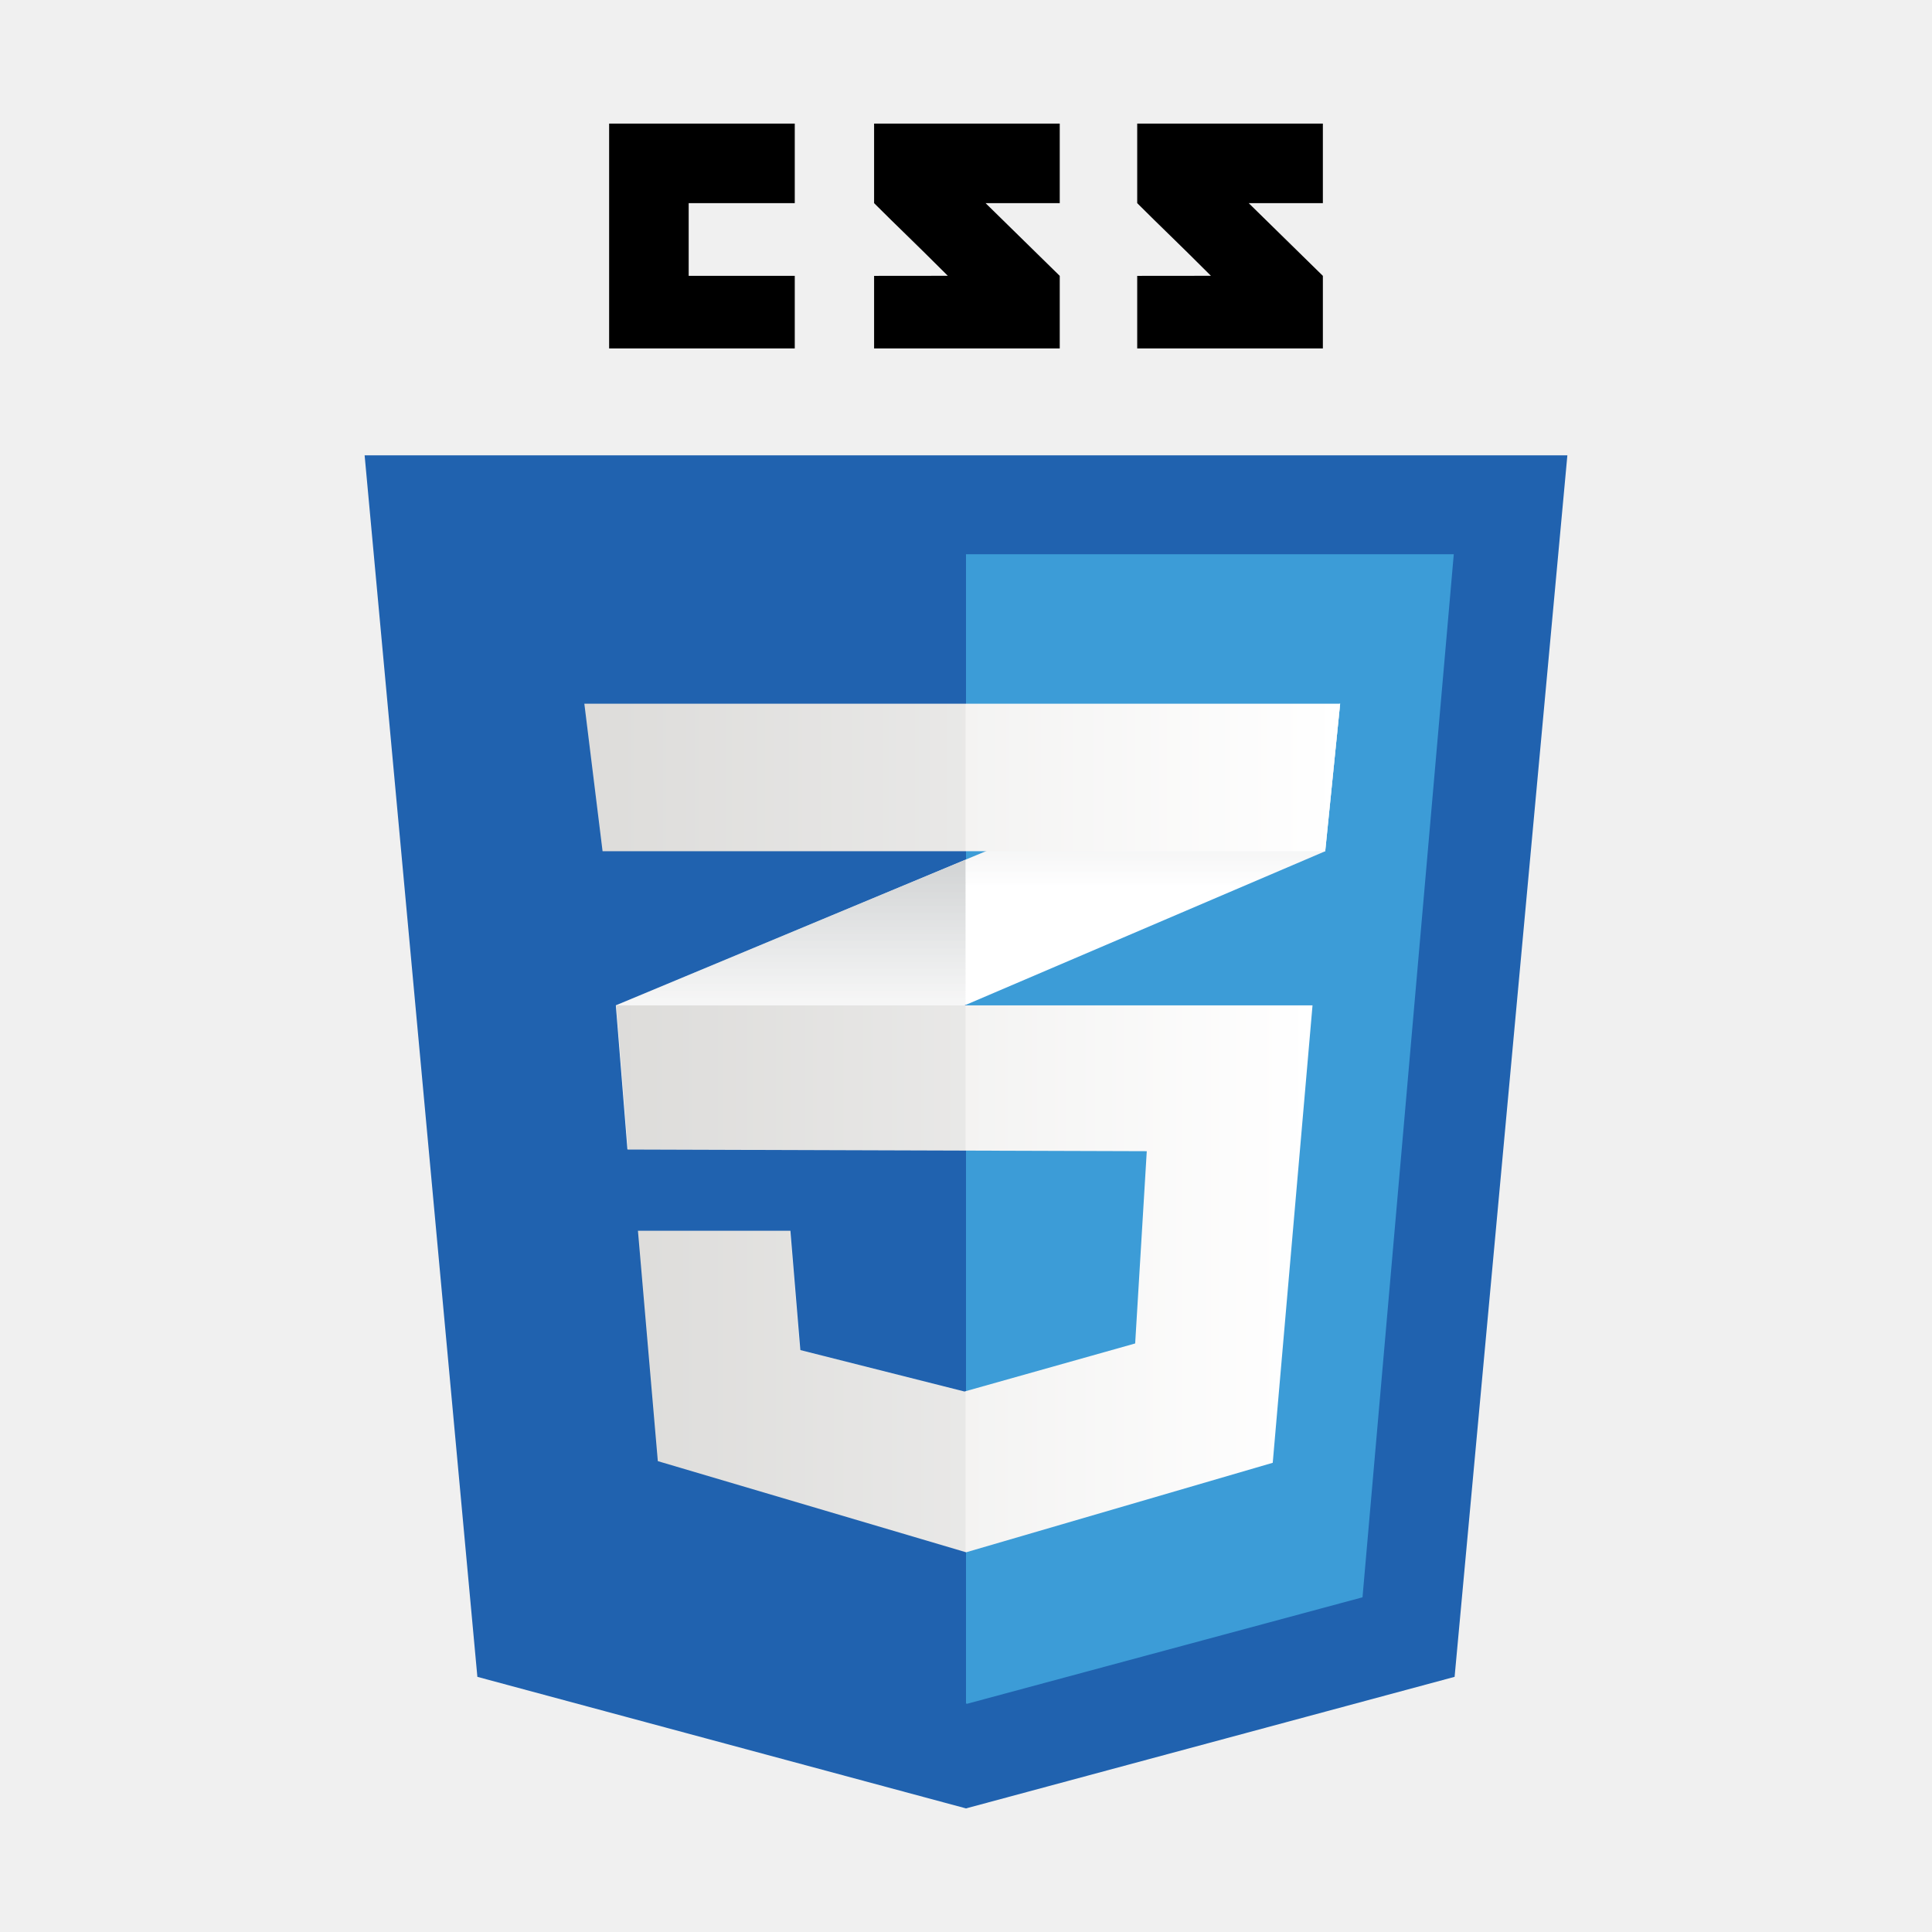
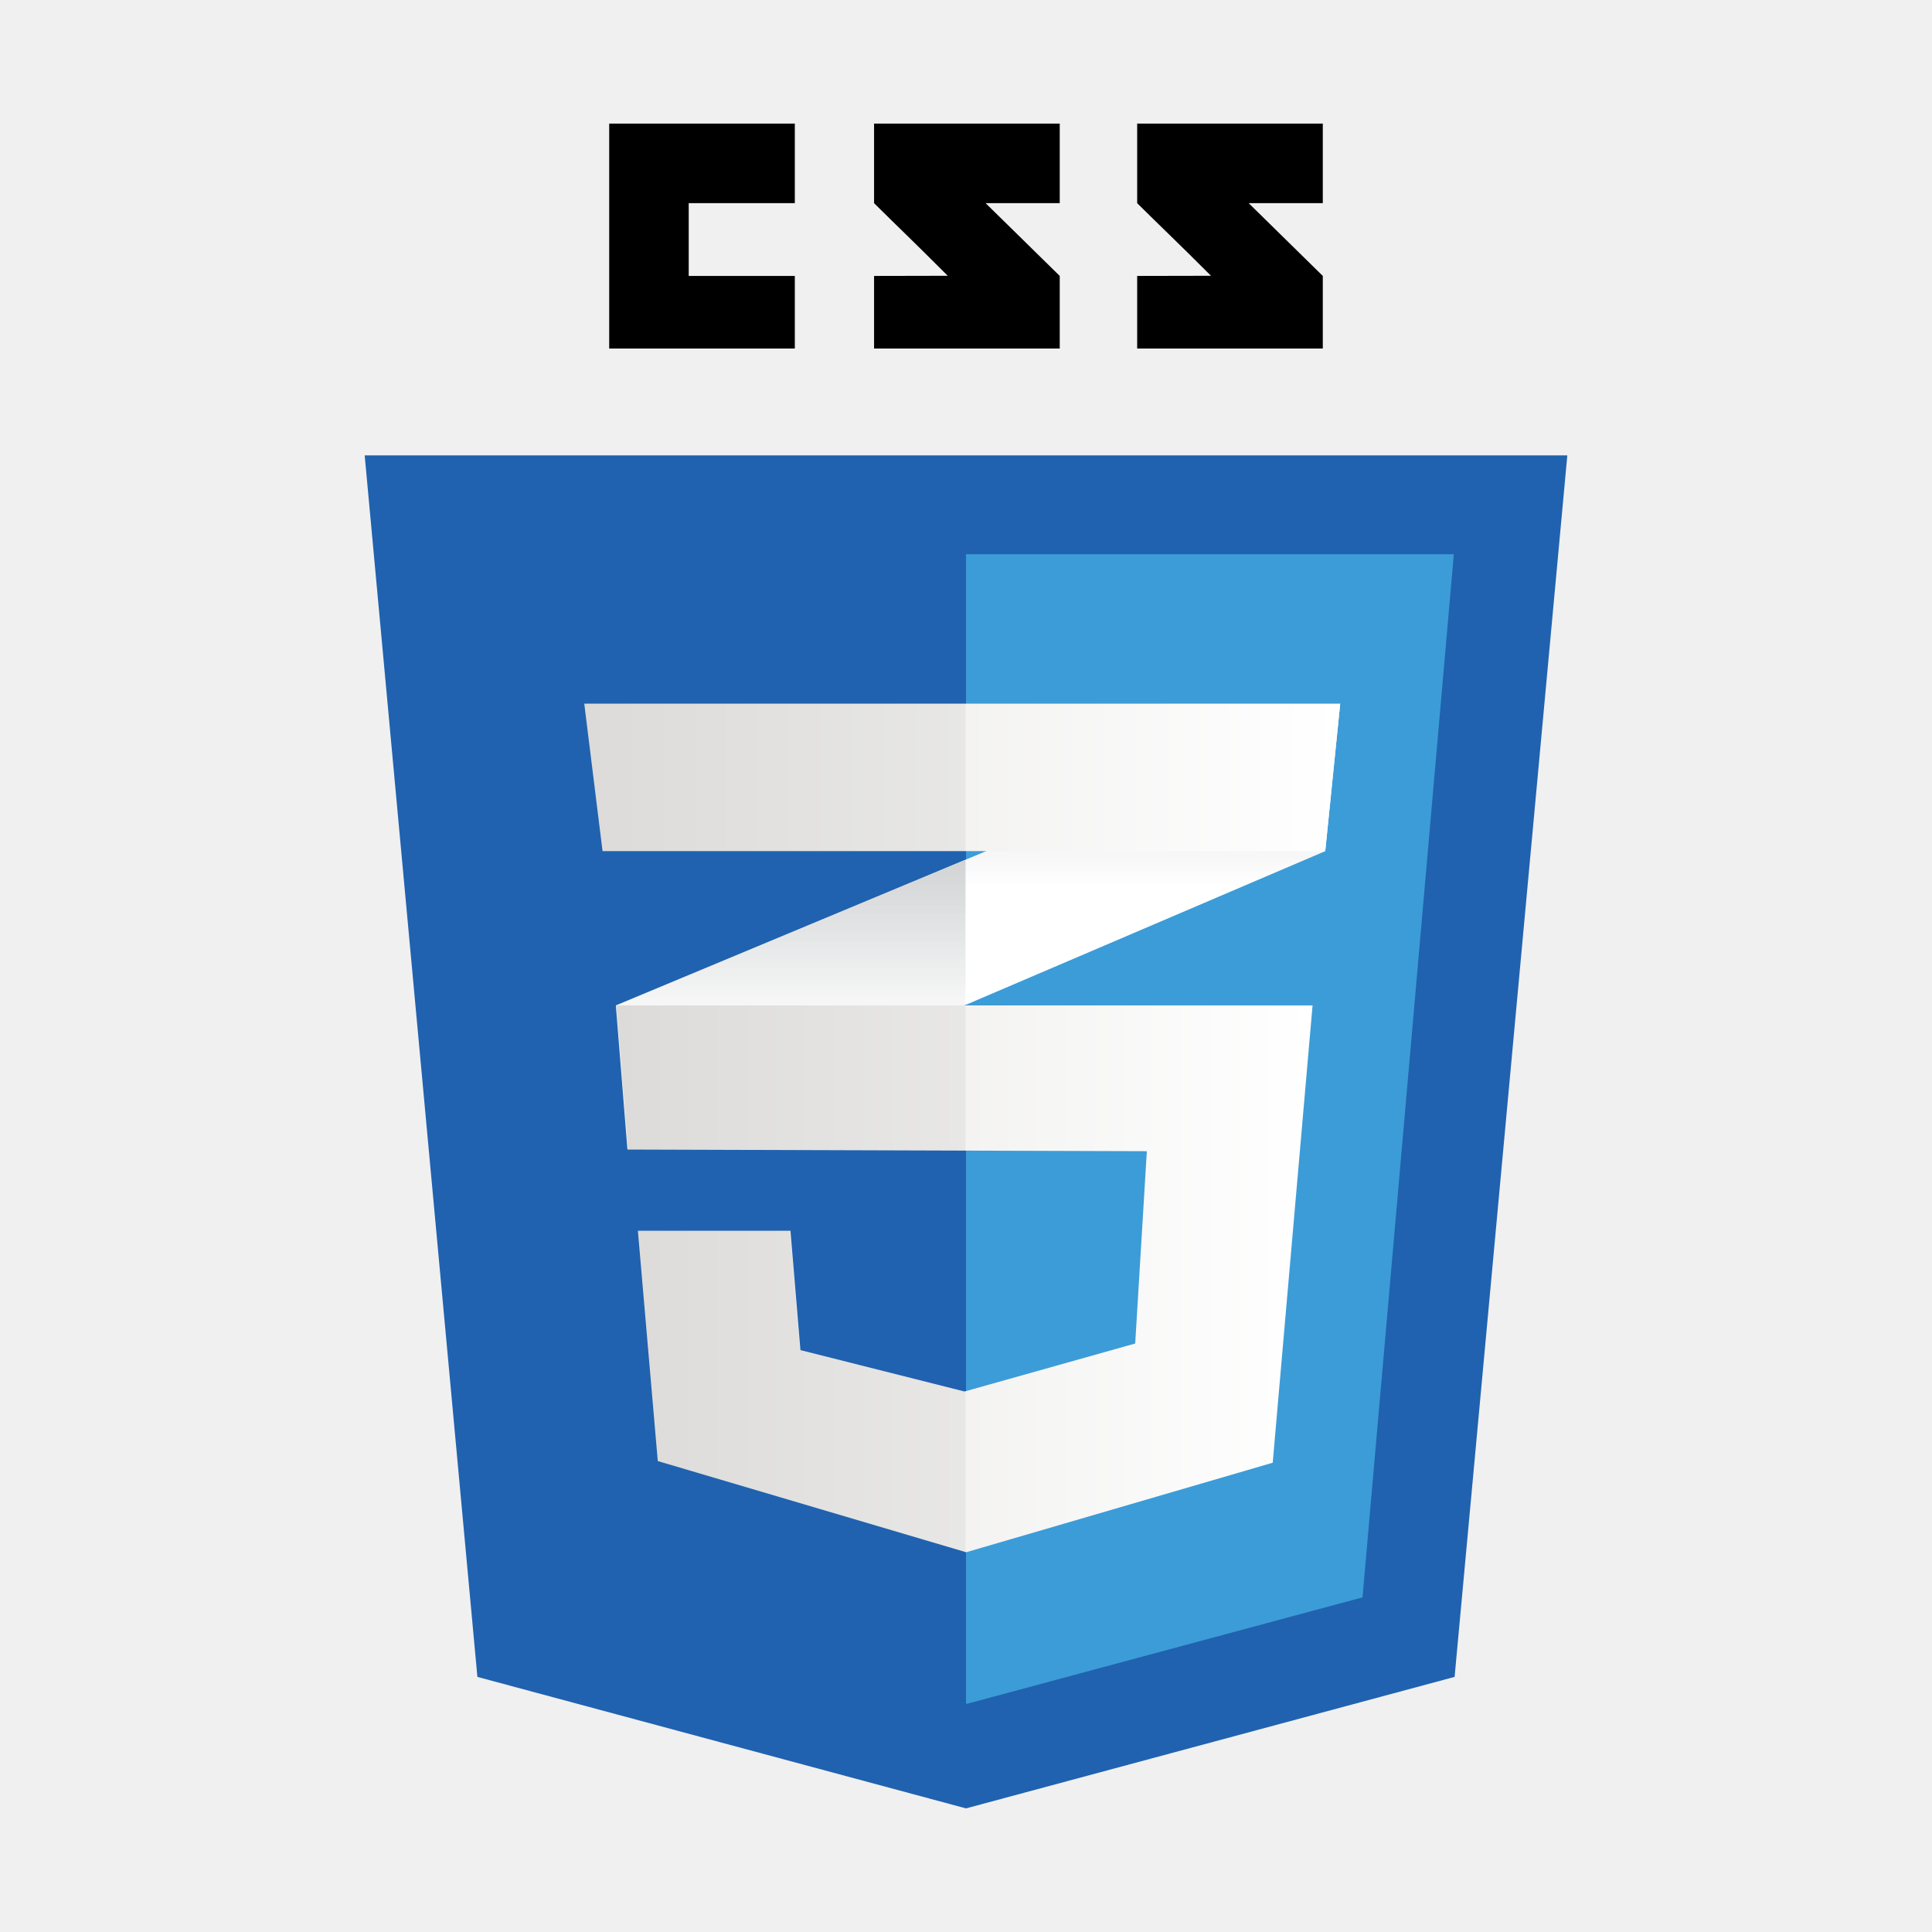
- <svg xmlns="http://www.w3.org/2000/svg" width="2500" height="2500" viewBox="0 0 538.584 538.583">
-   <path d="M0 0h538.584v538.583H0V0z" fill="none" />
-   <path d="M405.5 467.454L269.29 504.13l-136.212-36.676-31.432-340.525h335.29L405.5 467.454z" fill="#2062af" />
-   <path d="M269.289 154.511v320.367l.308.084 110.229-29.682 25.443-290.769h-135.98z" fill="#3c9cd7" />
-   <path d="M191.985 76.899V56.631h29.571V34.453h-51.749v62.684h51.749V76.899h-29.571zm82.766-20.268h20.674V34.453h-51.754v22.178c6.924 6.924 10.535 10.238 20.549 20.252-5.854 0-20.549.021-20.549.02v20.234h51.754V76.899l-20.674-20.268zm73.352 0h20.673V34.453H317.02v22.178c6.924 6.924 10.537 10.238 20.551 20.252-5.852 0-20.551.021-20.551.02v20.234h51.757V76.899l-20.674-20.268z" />
-   <path d="M269.168 239.656l-97.49 40.602 3.233 40.199 94.257-40.301 100.265-42.868 4.157-41.122-104.422 43.49z" fill="#fff" />
-   <linearGradient id="a" gradientUnits="userSpaceOnUse" x1="-825.508" y1="1338.301" x2="-825.508" y2="1419.102" gradientTransform="matrix(1 0 0 -1 1045.93 1658.759)">
-     <stop offset=".387" stop-color="#d1d3d4" stop-opacity="0" />
-     <stop offset="1" stop-color="#d1d3d4" />
-   </linearGradient>
-   <path d="M171.677 280.258l3.233 40.199 94.257-40.301v-40.5l-97.49 40.602z" fill="url(#a)" />
-   <linearGradient id="b" gradientUnits="userSpaceOnUse" x1="-724.552" y1="1378.602" x2="-724.552" y2="1462.591" gradientTransform="matrix(1 0 0 -1 1045.93 1658.759)">
-     <stop offset=".387" stop-color="#d1d3d4" stop-opacity="0" />
-     <stop offset="1" stop-color="#d1d3d4" />
-   </linearGradient>
-   <path d="M373.59 196.167l-104.422 43.489v40.5l100.265-42.868 4.157-41.121z" fill="url(#b)" />
-   <linearGradient id="c" gradientUnits="userSpaceOnUse" x1="-874.103" y1="1302.263" x2="-680.039" y2="1302.263" gradientTransform="matrix(1 0 0 -1 1045.93 1658.759)">
-     <stop offset="0" stop-color="#e8e7e5" />
-     <stop offset="1" stop-color="#fff" />
-   </linearGradient>
-   <path d="M171.827 280.258l3.234 40.199 144.625.461-3.235 53.598-47.59 13.398-45.748-11.551-2.772-33.268h-42.508l5.545 64.225 85.945 25.412 85.479-24.951 11.09-127.523H171.827z" fill="url(#c)" />
-   <path d="M269.168 280.258h-97.49l3.233 40.199 94.257.301v-40.5zm0 107.528l-.462.129-45.742-11.551-2.772-33.268h-42.507l5.544 64.225 85.939 25.412v-44.947z" opacity=".05" />
-   <linearGradient id="d" gradientUnits="userSpaceOnUse" x1="-883.032" y1="1442.031" x2="-672.341" y2="1442.031" gradientTransform="matrix(1 0 0 -1 1045.93 1658.759)">
-     <stop offset="0" stop-color="#e8e7e5" />
-     <stop offset="1" stop-color="#fff" />
-   </linearGradient>
-   <path d="M162.898 196.167H373.59l-4.157 41.122H167.98l-5.082-41.122z" fill="url(#d)" />
-   <path d="M269.168 196.167h-106.27l5.082 41.122h101.188v-41.122z" opacity=".05" />
+ <svg xmlns="http://www.w3.org/2000/svg" xmlns:xlink="http://www.w3.org/1999/xlink" width="50pt" height="50pt" viewBox="0 0 50 50" version="1.1">
+   <defs>
+     <linearGradient id="linear0" gradientUnits="userSpaceOnUse" x1="-825.508" y1="1338.301" x2="-825.508" y2="1419.102" gradientTransform="matrix(0.092836,0,0,-0.092836,97.09999,153.9926)">
+       <stop offset="0.387" style="stop-color:rgb(81.961%,82.745%,83.137%);stop-opacity:0;" />
+       <stop offset="1" style="stop-color:rgb(81.961%,82.745%,83.137%);stop-opacity:1;" />
+     </linearGradient>
+     <linearGradient id="linear1" gradientUnits="userSpaceOnUse" x1="-724.552" y1="1378.602" x2="-724.552" y2="1462.591" gradientTransform="matrix(0.092836,0,0,-0.092836,97.09999,153.9926)">
+       <stop offset="0.387" style="stop-color:rgb(81.961%,82.745%,83.137%);stop-opacity:0;" />
+       <stop offset="1" style="stop-color:rgb(81.961%,82.745%,83.137%);stop-opacity:1;" />
+     </linearGradient>
+     <linearGradient id="linear2" gradientUnits="userSpaceOnUse" x1="-874.103" y1="1302.263" x2="-680.039" y2="1302.263" gradientTransform="matrix(0.092836,0,0,-0.092836,97.09999,153.9926)">
+       <stop offset="0" style="stop-color:rgb(90.98%,90.588%,89.804%);stop-opacity:1;" />
+       <stop offset="1" style="stop-color:rgb(100%,100%,100%);stop-opacity:1;" />
+     </linearGradient>
+     <filter id="alpha" filterUnits="objectBoundingBox" x="0%" y="0%" width="100%" height="100%">
+       <feColorMatrix type="matrix" in="SourceGraphic" values="0 0 0 0 1 0 0 0 0 1 0 0 0 0 1 0 0 0 1 0" />
+     </filter>
+     <mask id="mask0">
+       <g filter="url(#alpha)">
+         <rect x="0" y="0" width="50" height="50" style="fill:rgb(0%,0%,0%);fill-opacity:0.051;stroke:none;" />
+       </g>
+     </mask>
+     <clipPath id="clip1">
+       <rect x="0" y="0" width="50" height="50" />
+     </clipPath>
+     <g id="surface5" clip-path="url(#clip1)">
+       <path style=" stroke:none;fill-rule:nonzero;fill:rgb(0%,0%,0%);fill-opacity:1;" d="M 24.988 26.02 L 15.938 26.02 L 16.238 29.75 L 24.988 29.777 Z M 24.988 36 L 24.945 36.012 L 20.699 34.941 L 20.441 31.852 L 16.496 31.852 L 17.012 37.812 L 24.988 40.172 Z M 24.988 36 " />
+     </g>
+     <linearGradient id="linear3" gradientUnits="userSpaceOnUse" x1="-883.032" y1="1442.031" x2="-672.341" y2="1442.031" gradientTransform="matrix(0.092836,0,0,-0.092836,97.09999,153.9926)">
+       <stop offset="0" style="stop-color:rgb(90.98%,90.588%,89.804%);stop-opacity:1;" />
+       <stop offset="1" style="stop-color:rgb(100%,100%,100%);stop-opacity:1;" />
+     </linearGradient>
+     <mask id="mask1">
+       <g filter="url(#alpha)">
+         <rect x="0" y="0" width="50" height="50" style="fill:rgb(0%,0%,0%);fill-opacity:0.051;stroke:none;" />
+       </g>
+     </mask>
+     <clipPath id="clip2">
+       <rect x="0" y="0" width="50" height="50" />
+     </clipPath>
+     <g id="surface8" clip-path="url(#clip2)">
+       <path style=" stroke:none;fill-rule:nonzero;fill:rgb(0%,0%,0%);fill-opacity:1;" d="M 24.988 18.211 L 15.121 18.211 L 15.594 22.027 L 24.988 22.027 Z M 24.988 18.211 " />
+     </g>
+   </defs>
+   <g id="surface1">
+     <path style=" stroke:none;fill-rule:nonzero;fill:rgb(12.549%,38.431%,68.627%);fill-opacity:1;" d="M 37.645 43.398 L 25 46.801 L 12.355 43.398 L 9.438 11.785 L 40.562 11.785 Z M 37.645 43.398 " />
+     <path style=" stroke:none;fill-rule:nonzero;fill:rgb(23.529%,61.176%,84.314%);fill-opacity:1;" d="M 25 14.344 L 25 44.086 L 25.027 44.094 L 35.262 41.34 L 37.625 14.344 Z M 25 14.344 " />
+     <path style=" stroke:none;fill-rule:nonzero;fill:rgb(0%,0%,0%);fill-opacity:1;" d="M 17.824 7.141 L 17.824 5.258 L 20.57 5.258 L 20.57 3.199 L 15.766 3.199 L 15.766 9.02 L 20.57 9.02 L 20.57 7.141 Z M 25.508 5.258 L 27.426 5.258 L 27.426 3.199 L 22.621 3.199 L 22.621 5.258 C 23.266 5.898 23.598 6.207 24.527 7.137 C 23.984 7.137 22.621 7.141 22.621 7.141 L 22.621 9.02 L 27.426 9.02 L 27.426 7.141 Z M 32.316 5.258 L 34.234 5.258 L 34.234 3.199 L 29.43 3.199 L 29.43 5.258 C 30.074 5.898 30.41 6.207 31.34 7.137 C 30.797 7.137 29.43 7.141 29.43 7.141 L 29.43 9.02 L 34.234 9.02 L 34.234 7.141 Z M 32.316 5.258 " />
+     <path style=" stroke:none;fill-rule:nonzero;fill:rgb(100%,100%,100%);fill-opacity:1;" d="M 24.988 22.25 L 15.938 26.02 L 16.238 29.75 L 24.988 26.008 L 34.297 22.027 L 34.684 18.211 Z M 24.988 22.25 " />
+     <path style=" stroke:none;fill-rule:nonzero;fill:url(#linear0);" d="M 15.938 26.02 L 16.238 29.75 L 24.988 26.008 L 24.988 22.25 Z M 15.938 26.02 " />
+     <path style=" stroke:none;fill-rule:nonzero;fill:url(#linear1);" d="M 34.684 18.211 L 24.988 22.25 L 24.988 26.008 L 34.297 22.027 Z M 34.684 18.211 " />
+     <path style=" stroke:none;fill-rule:nonzero;fill:url(#linear2);" d="M 15.953 26.02 L 16.254 29.75 L 29.68 29.793 L 29.379 34.77 L 24.961 36.012 L 20.715 34.941 L 20.457 31.852 L 16.508 31.852 L 17.023 37.812 L 25.004 40.172 L 32.938 37.855 L 33.969 26.02 Z M 15.953 26.02 " />
+     <use xlink:href="#surface5" mask="url(#mask0)" />
+     <path style=" stroke:none;fill-rule:nonzero;fill:url(#linear3);" d="M 15.121 18.211 L 34.684 18.211 L 34.297 22.027 L 15.594 22.027 Z M 15.121 18.211 " />
+     <use xlink:href="#surface8" mask="url(#mask1)" />
+   </g>
</svg>
